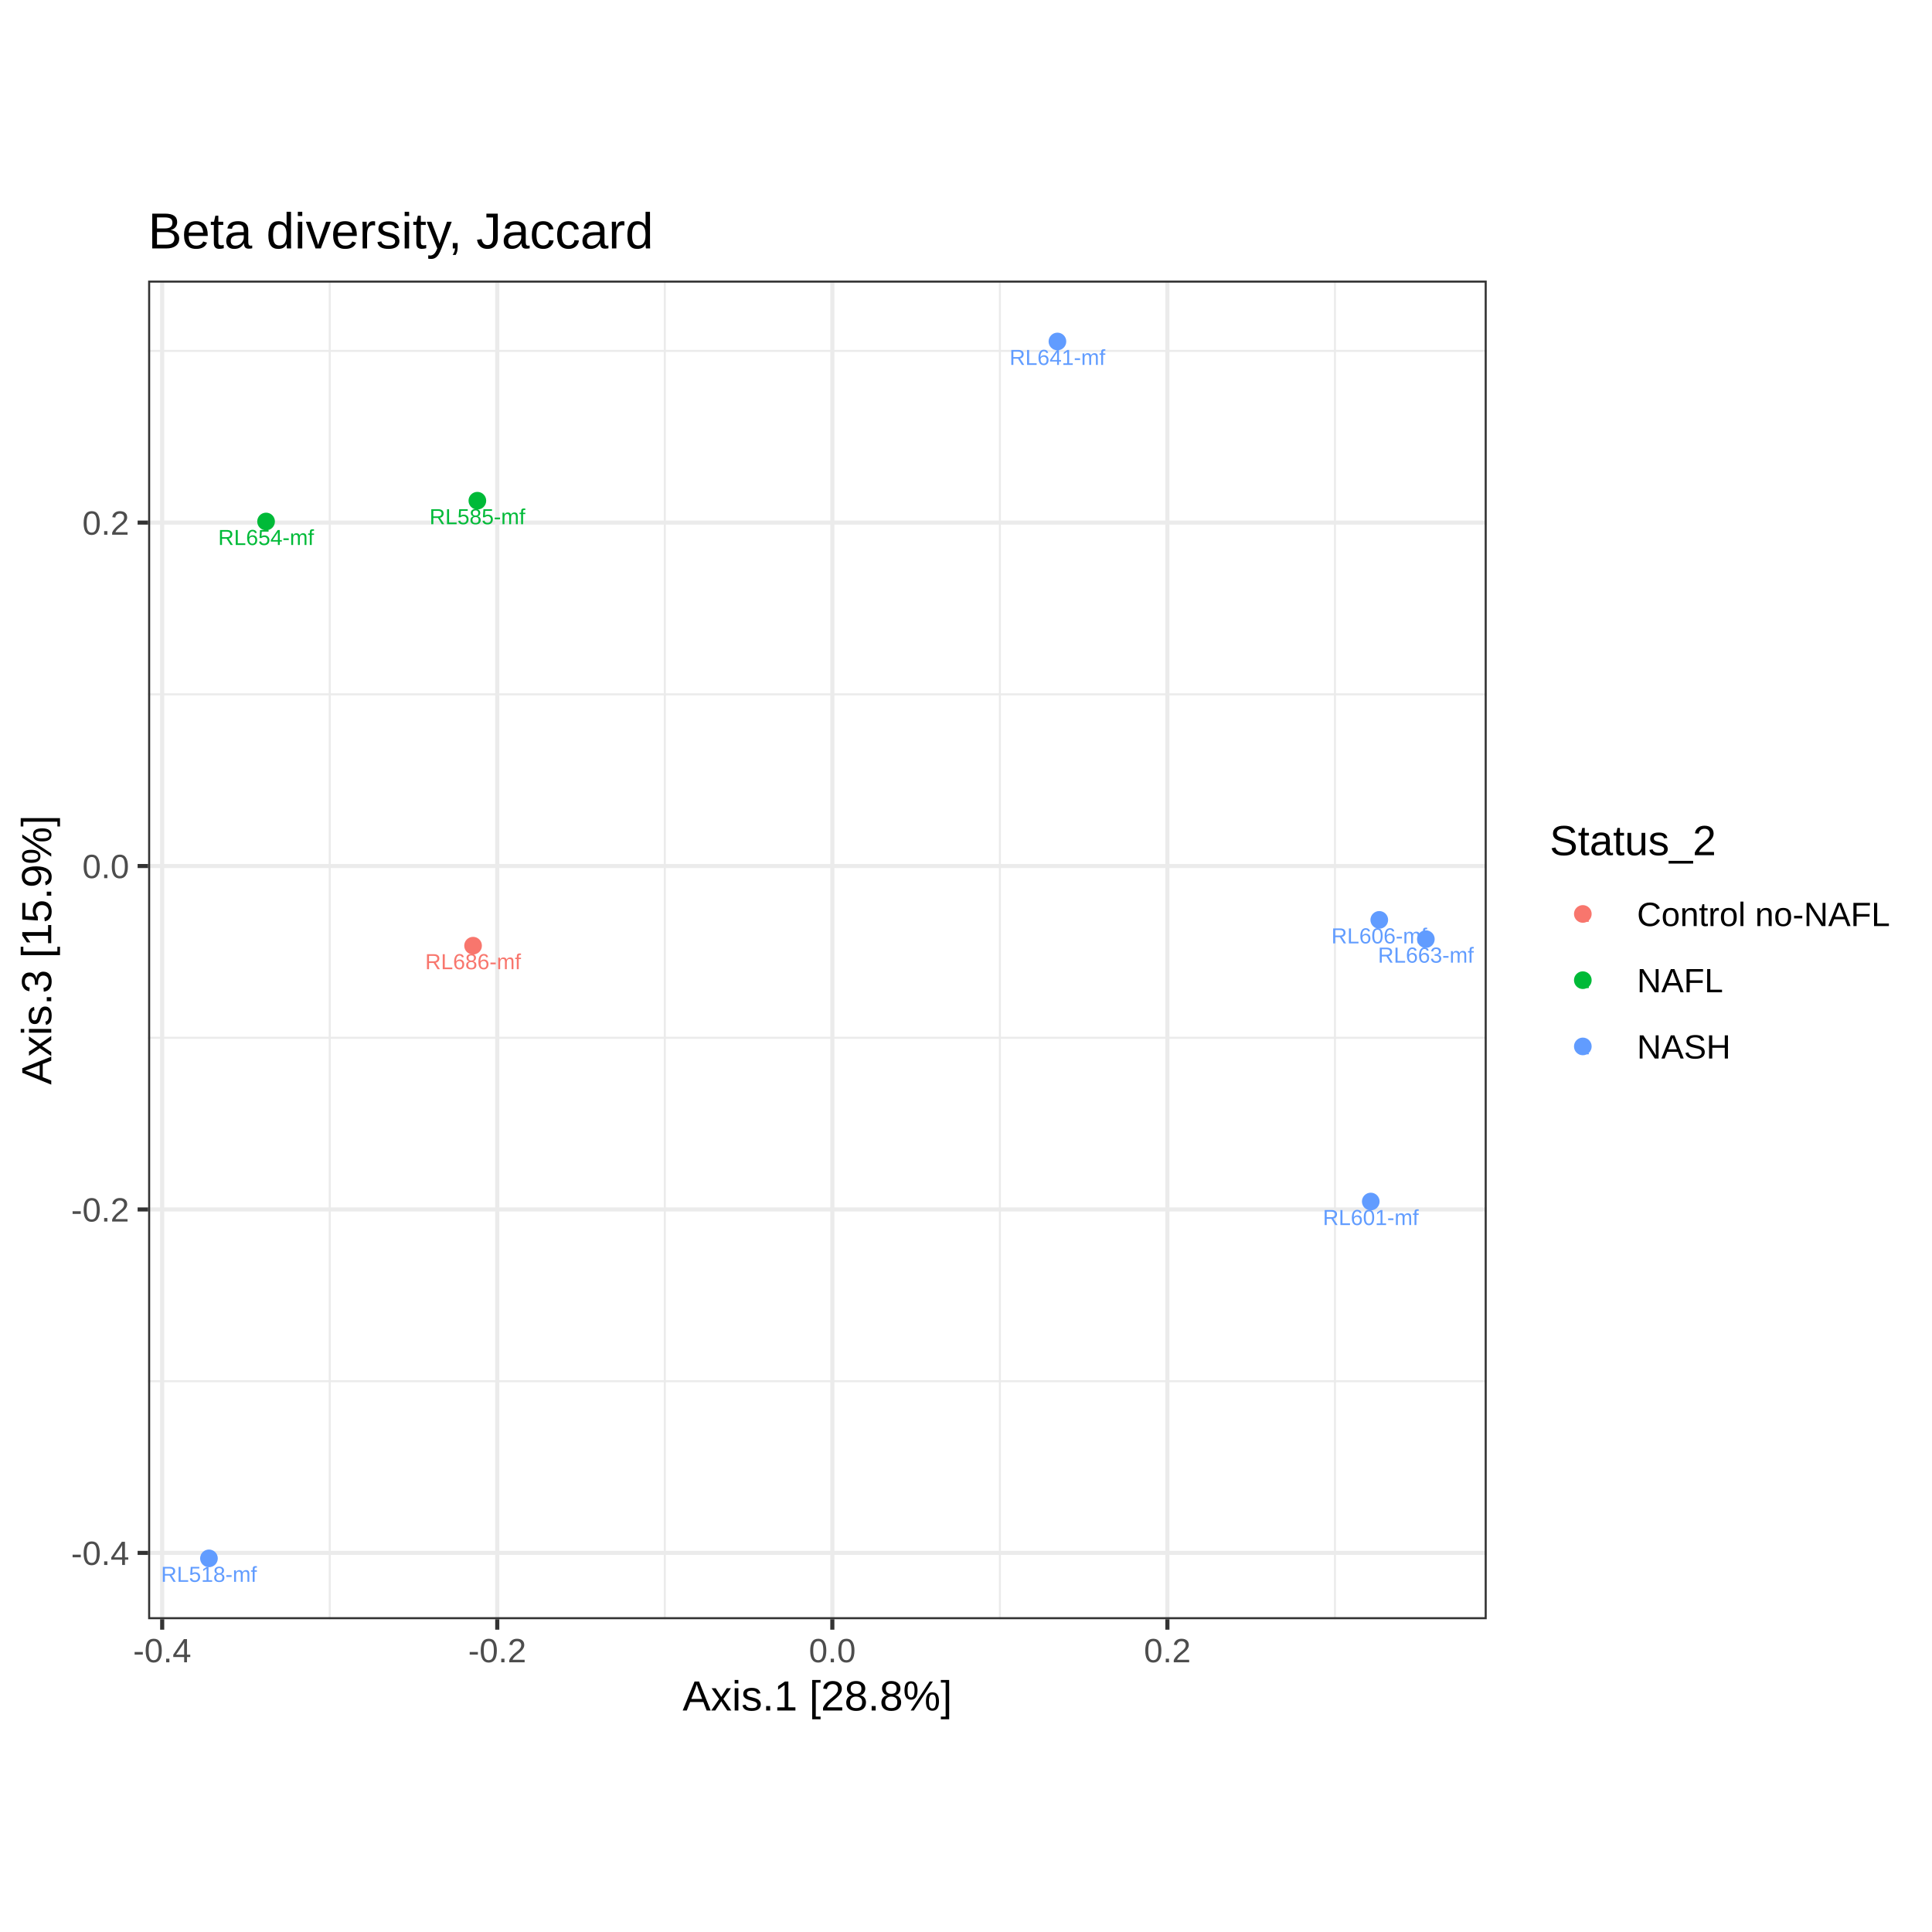
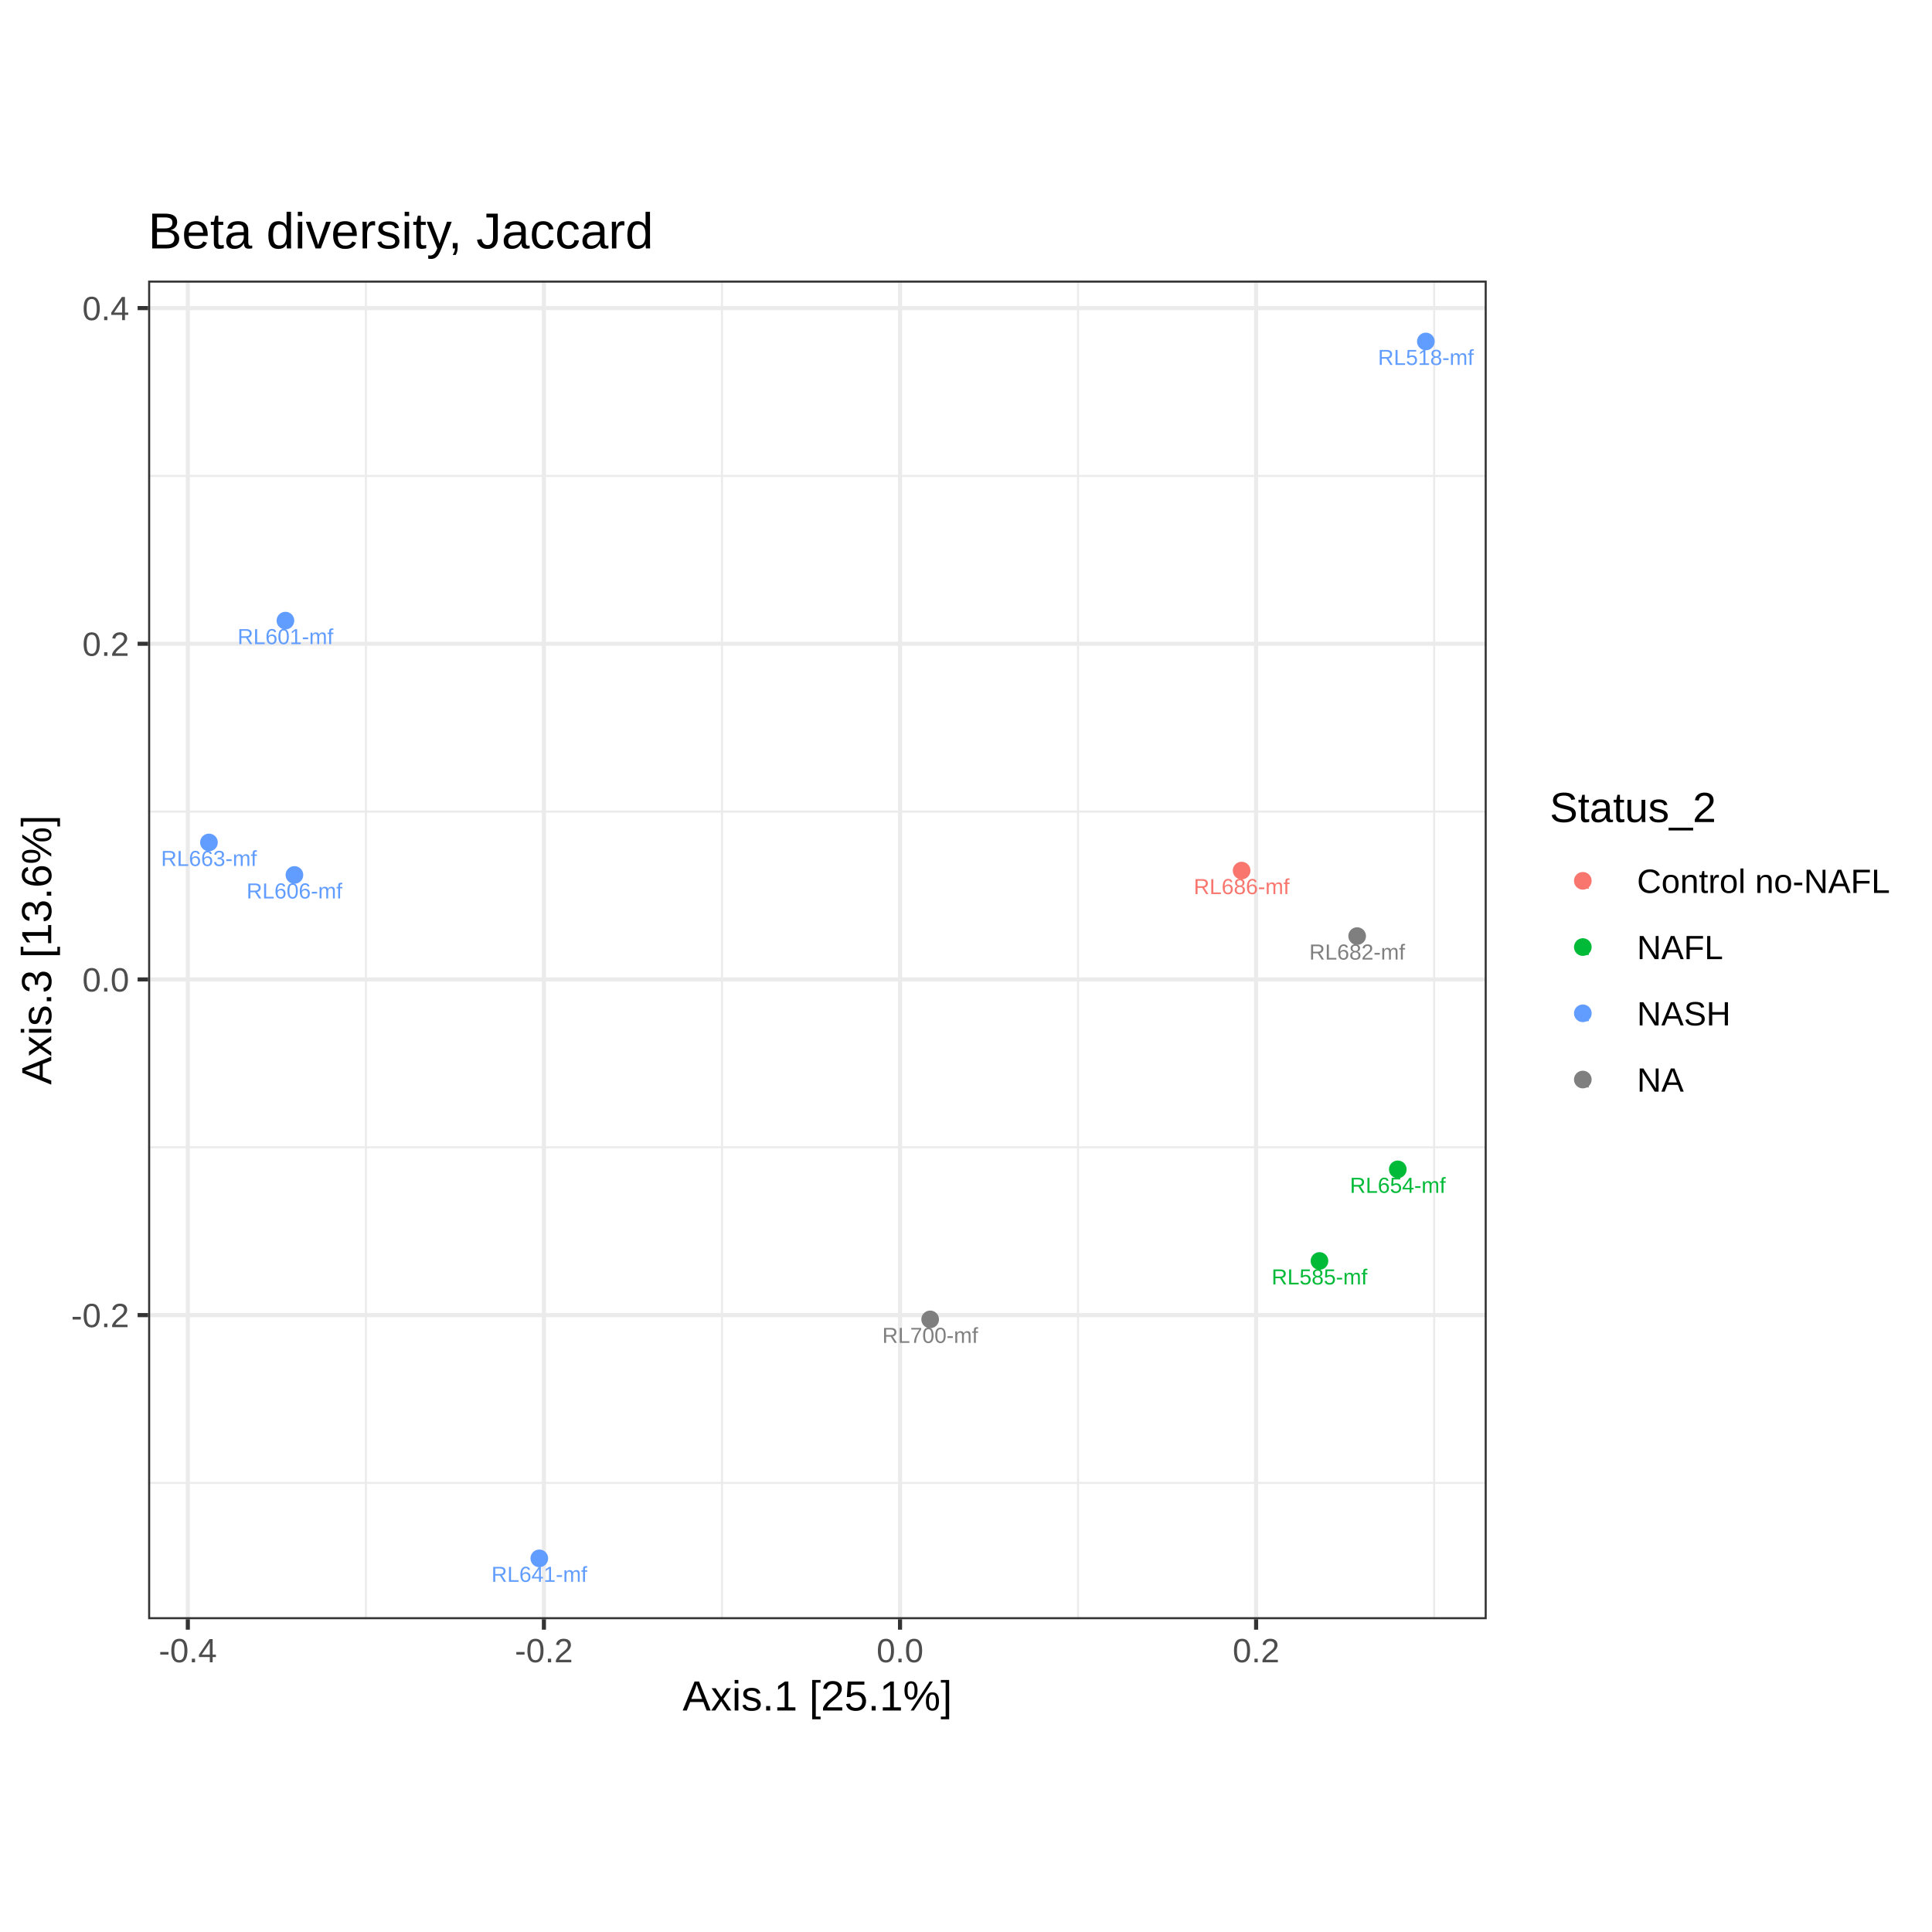
<svg xmlns="http://www.w3.org/2000/svg" class="svglite" width="504.00pt" height="504.00pt" viewBox="0 0 504.00 504.00">
  <defs>
    <style type="text/css">
    .svglite line, .svglite polyline, .svglite polygon, .svglite path, .svglite rect, .svglite circle {
      fill: none;
      stroke: #000000;
      stroke-linecap: round;
      stroke-linejoin: round;
      stroke-miterlimit: 10.00;
    }
    .svglite text {
      white-space: pre;
    }
  </style>
  </defs>
  <rect width="100%" height="100%" style="stroke: none; fill: #FFFFFF;" />
  <defs>
    <clipPath id="cpMC4wMHw1MDQuMDB8MC4wMHw1MDQuMDA=">
      <rect x="0.00" y="0.00" width="504.00" height="504.00" />
    </clipPath>
  </defs>
  <g clip-path="url(#cpMC4wMHw1MDQuMDB8MC4wMHw1MDQuMDA=)">
</g>
  <defs>
    <clipPath id="cpMC4wMHw1MDQuMDB8NDkuODd8NDU0LjEz">
      <rect x="0.00" y="49.87" width="504.00" height="404.26" />
    </clipPath>
  </defs>
  <g clip-path="url(#cpMC4wMHw1MDQuMDB8NDkuODd8NDU0LjEz)">
    <rect x="0.00" y="49.87" width="504.00" height="404.26" style="stroke-width: 1.07; stroke: #FFFFFF; fill: #FFFFFF;" />
  </g>
  <g clip-path="url(#cpMC4wMHw1MDQuMDB8MC4wMHw1MDQuMDA=)">
</g>
  <defs>
    <clipPath id="cpMzguNjR8Mzg3LjgzfDczLjIwfDQyMi40MA==">
      <rect x="38.64" y="73.20" width="349.20" height="349.20" />
    </clipPath>
  </defs>
  <g clip-path="url(#cpMzguNjR8Mzg3LjgzfDczLjIwfDQyMi40MA==)">
    <rect x="38.64" y="73.20" width="349.20" height="349.20" style="stroke-width: 1.07; stroke: none; fill: #FFFFFF;" />
-     <polyline points="38.64,360.31 387.83,360.31 " style="stroke-width: 0.53; stroke: #EBEBEB; stroke-linecap: butt;" />
-     <polyline points="38.64,270.72 387.83,270.72 " style="stroke-width: 0.53; stroke: #EBEBEB; stroke-linecap: butt;" />
-     <polyline points="38.64,181.13 387.83,181.13 " style="stroke-width: 0.53; stroke: #EBEBEB; stroke-linecap: butt;" />
-     <polyline points="38.64,91.54 387.83,91.54 " style="stroke-width: 0.53; stroke: #EBEBEB; stroke-linecap: butt;" />
-     <polyline points="86.02,422.40 86.02,73.20 " style="stroke-width: 0.53; stroke: #EBEBEB; stroke-linecap: butt;" />
-     <polyline points="173.43,422.40 173.43,73.20 " style="stroke-width: 0.53; stroke: #EBEBEB; stroke-linecap: butt;" />
-     <polyline points="260.84,422.40 260.84,73.20 " style="stroke-width: 0.53; stroke: #EBEBEB; stroke-linecap: butt;" />
-     <polyline points="348.25,422.40 348.25,73.20 " style="stroke-width: 0.53; stroke: #EBEBEB; stroke-linecap: butt;" />
-     <polyline points="38.64,405.10 387.83,405.10 " style="stroke-width: 1.07; stroke: #EBEBEB; stroke-linecap: butt;" />
-     <polyline points="38.64,315.51 387.83,315.51 " style="stroke-width: 1.07; stroke: #EBEBEB; stroke-linecap: butt;" />
-     <polyline points="38.64,225.92 387.83,225.92 " style="stroke-width: 1.07; stroke: #EBEBEB; stroke-linecap: butt;" />
-     <polyline points="38.64,136.33 387.83,136.33 " style="stroke-width: 1.07; stroke: #EBEBEB; stroke-linecap: butt;" />
-     <polyline points="42.31,422.40 42.31,73.20 " style="stroke-width: 1.07; stroke: #EBEBEB; stroke-linecap: butt;" />
-     <polyline points="129.72,422.40 129.72,73.20 " style="stroke-width: 1.07; stroke: #EBEBEB; stroke-linecap: butt;" />
-     <polyline points="217.13,422.40 217.13,73.20 " style="stroke-width: 1.07; stroke: #EBEBEB; stroke-linecap: butt;" />
-     <polyline points="304.54,422.40 304.54,73.20 " style="stroke-width: 1.07; stroke: #EBEBEB; stroke-linecap: butt;" />
-     <circle cx="123.41" cy="246.70" r="1.95" style="stroke-width: 0.71; stroke: #F8766D; fill: #F8766D;" />
-     <circle cx="371.96" cy="244.99" r="1.95" style="stroke-width: 0.71; stroke: #619CFF; fill: #619CFF;" />
-     <circle cx="69.41" cy="136.04" r="1.95" style="stroke-width: 0.71; stroke: #00BA38; fill: #00BA38;" />
-     <circle cx="275.85" cy="89.08" r="1.95" style="stroke-width: 0.71; stroke: #619CFF; fill: #619CFF;" />
-     <circle cx="359.81" cy="239.97" r="1.95" style="stroke-width: 0.71; stroke: #619CFF; fill: #619CFF;" />
-     <circle cx="357.59" cy="313.44" r="1.95" style="stroke-width: 0.71; stroke: #619CFF; fill: #619CFF;" />
-     <circle cx="124.53" cy="130.62" r="1.95" style="stroke-width: 0.71; stroke: #00BA38; fill: #00BA38;" />
-     <circle cx="54.51" cy="406.53" r="1.95" style="stroke-width: 0.71; stroke: #619CFF; fill: #619CFF;" />
-     <text x="123.41" y="252.83" text-anchor="middle" style="font-size: 5.69px;fill: #F8766D; font-family: &quot;Arial&quot;;" textLength="24.96px" lengthAdjust="spacingAndGlyphs">RL686-mf</text>
-     <text x="371.96" y="251.12" text-anchor="middle" style="font-size: 5.69px;fill: #619CFF; font-family: &quot;Arial&quot;;" textLength="24.96px" lengthAdjust="spacingAndGlyphs">RL663-mf</text>
-     <text x="69.41" y="142.17" text-anchor="middle" style="font-size: 5.69px;fill: #00BA38; font-family: &quot;Arial&quot;;" textLength="24.96px" lengthAdjust="spacingAndGlyphs">RL654-mf</text>
-     <text x="275.85" y="95.20" text-anchor="middle" style="font-size: 5.69px;fill: #619CFF; font-family: &quot;Arial&quot;;" textLength="24.96px" lengthAdjust="spacingAndGlyphs">RL641-mf</text>
-     <text x="359.81" y="246.10" text-anchor="middle" style="font-size: 5.69px;fill: #619CFF; font-family: &quot;Arial&quot;;" textLength="24.96px" lengthAdjust="spacingAndGlyphs">RL606-mf</text>
-     <text x="357.59" y="319.57" text-anchor="middle" style="font-size: 5.69px;fill: #619CFF; font-family: &quot;Arial&quot;;" textLength="24.96px" lengthAdjust="spacingAndGlyphs">RL601-mf</text>
-     <text x="124.53" y="136.75" text-anchor="middle" style="font-size: 5.69px;fill: #00BA38; font-family: &quot;Arial&quot;;" textLength="24.96px" lengthAdjust="spacingAndGlyphs">RL585-mf</text>
-     <text x="54.51" y="412.65" text-anchor="middle" style="font-size: 5.69px;fill: #619CFF; font-family: &quot;Arial&quot;;" textLength="24.96px" lengthAdjust="spacingAndGlyphs">RL518-mf</text>
+     <polyline points="38.64,386.85 387.83,386.85 " style="stroke-width: 0.53; stroke: #EBEBEB; stroke-linecap: butt;" />
+     <polyline points="38.64,299.29 387.83,299.29 " style="stroke-width: 0.53; stroke: #EBEBEB; stroke-linecap: butt;" />
+     <polyline points="38.64,211.72 387.83,211.72 " style="stroke-width: 0.53; stroke: #EBEBEB; stroke-linecap: butt;" />
+     <polyline points="38.64,124.15 387.83,124.15 " style="stroke-width: 0.53; stroke: #EBEBEB; stroke-linecap: butt;" />
+     <polyline points="95.45,422.40 95.45,73.20 " style="stroke-width: 0.53; stroke: #EBEBEB; stroke-linecap: butt;" />
+     <polyline points="188.34,422.40 188.34,73.20 " style="stroke-width: 0.53; stroke: #EBEBEB; stroke-linecap: butt;" />
+     <polyline points="281.23,422.40 281.23,73.20 " style="stroke-width: 0.53; stroke: #EBEBEB; stroke-linecap: butt;" />
+     <polyline points="374.13,422.40 374.13,73.20 " style="stroke-width: 0.53; stroke: #EBEBEB; stroke-linecap: butt;" />
+     <polyline points="38.64,343.07 387.83,343.07 " style="stroke-width: 1.07; stroke: #EBEBEB; stroke-linecap: butt;" />
+     <polyline points="38.64,255.50 387.83,255.50 " style="stroke-width: 1.07; stroke: #EBEBEB; stroke-linecap: butt;" />
+     <polyline points="38.64,167.94 387.83,167.94 " style="stroke-width: 1.07; stroke: #EBEBEB; stroke-linecap: butt;" />
+     <polyline points="38.64,80.37 387.83,80.37 " style="stroke-width: 1.07; stroke: #EBEBEB; stroke-linecap: butt;" />
+     <polyline points="49.00,422.40 49.00,73.20 " style="stroke-width: 1.07; stroke: #EBEBEB; stroke-linecap: butt;" />
+     <polyline points="141.89,422.40 141.89,73.20 " style="stroke-width: 1.07; stroke: #EBEBEB; stroke-linecap: butt;" />
+     <polyline points="234.79,422.40 234.79,73.20 " style="stroke-width: 1.07; stroke: #EBEBEB; stroke-linecap: butt;" />
+     <polyline points="327.68,422.40 327.68,73.20 " style="stroke-width: 1.07; stroke: #EBEBEB; stroke-linecap: butt;" />
+     <circle cx="242.65" cy="344.19" r="1.95" style="stroke-width: 0.71; stroke: #7F7F7F; fill: #7F7F7F;" />
+     <circle cx="323.90" cy="227.11" r="1.95" style="stroke-width: 0.71; stroke: #F8766D; fill: #F8766D;" />
+     <circle cx="354.04" cy="244.20" r="1.95" style="stroke-width: 0.71; stroke: #7F7F7F; fill: #7F7F7F;" />
+     <circle cx="54.51" cy="219.77" r="1.95" style="stroke-width: 0.71; stroke: #619CFF; fill: #619CFF;" />
+     <circle cx="364.64" cy="305.05" r="1.95" style="stroke-width: 0.71; stroke: #00BA38; fill: #00BA38;" />
+     <circle cx="140.69" cy="406.53" r="1.95" style="stroke-width: 0.71; stroke: #619CFF; fill: #619CFF;" />
+     <circle cx="76.81" cy="228.25" r="1.95" style="stroke-width: 0.71; stroke: #619CFF; fill: #619CFF;" />
+     <circle cx="74.46" cy="161.90" r="1.95" style="stroke-width: 0.71; stroke: #619CFF; fill: #619CFF;" />
+     <circle cx="344.21" cy="328.95" r="1.95" style="stroke-width: 0.71; stroke: #00BA38; fill: #00BA38;" />
+     <circle cx="371.96" cy="89.08" r="1.95" style="stroke-width: 0.71; stroke: #619CFF; fill: #619CFF;" />
+     <text x="242.65" y="350.32" text-anchor="middle" style="font-size: 5.69px;fill: #7F7F7F; font-family: &quot;Arial&quot;;" textLength="24.96px" lengthAdjust="spacingAndGlyphs">RL700-mf</text>
+     <text x="323.90" y="233.24" text-anchor="middle" style="font-size: 5.69px;fill: #F8766D; font-family: &quot;Arial&quot;;" textLength="24.96px" lengthAdjust="spacingAndGlyphs">RL686-mf</text>
+     <text x="354.04" y="250.32" text-anchor="middle" style="font-size: 5.69px;fill: #7F7F7F; font-family: &quot;Arial&quot;;" textLength="24.96px" lengthAdjust="spacingAndGlyphs">RL682-mf</text>
+     <text x="54.51" y="225.90" text-anchor="middle" style="font-size: 5.69px;fill: #619CFF; font-family: &quot;Arial&quot;;" textLength="24.96px" lengthAdjust="spacingAndGlyphs">RL663-mf</text>
+     <text x="364.64" y="311.17" text-anchor="middle" style="font-size: 5.69px;fill: #00BA38; font-family: &quot;Arial&quot;;" textLength="24.96px" lengthAdjust="spacingAndGlyphs">RL654-mf</text>
+     <text x="140.69" y="412.65" text-anchor="middle" style="font-size: 5.69px;fill: #619CFF; font-family: &quot;Arial&quot;;" textLength="24.96px" lengthAdjust="spacingAndGlyphs">RL641-mf</text>
+     <text x="76.81" y="234.38" text-anchor="middle" style="font-size: 5.69px;fill: #619CFF; font-family: &quot;Arial&quot;;" textLength="24.96px" lengthAdjust="spacingAndGlyphs">RL606-mf</text>
+     <text x="74.46" y="168.03" text-anchor="middle" style="font-size: 5.69px;fill: #619CFF; font-family: &quot;Arial&quot;;" textLength="24.96px" lengthAdjust="spacingAndGlyphs">RL601-mf</text>
+     <text x="344.21" y="335.07" text-anchor="middle" style="font-size: 5.69px;fill: #00BA38; font-family: &quot;Arial&quot;;" textLength="24.96px" lengthAdjust="spacingAndGlyphs">RL585-mf</text>
+     <text x="371.96" y="95.20" text-anchor="middle" style="font-size: 5.69px;fill: #619CFF; font-family: &quot;Arial&quot;;" textLength="24.96px" lengthAdjust="spacingAndGlyphs">RL518-mf</text>
    <rect x="38.64" y="73.20" width="349.20" height="349.20" style="stroke-width: 1.07; stroke: #333333;" />
  </g>
  <g clip-path="url(#cpMC4wMHw1MDQuMDB8MC4wMHw1MDQuMDA=)">
-     <text x="33.71" y="408.25" text-anchor="end" style="font-size: 8.80px;fill: #4D4D4D; font-family: &quot;Arial&quot;;" textLength="15.16px" lengthAdjust="spacingAndGlyphs">-0.4</text>
-     <text x="33.71" y="318.67" text-anchor="end" style="font-size: 8.80px;fill: #4D4D4D; font-family: &quot;Arial&quot;;" textLength="15.16px" lengthAdjust="spacingAndGlyphs">-0.2</text>
-     <text x="33.71" y="229.08" text-anchor="end" style="font-size: 8.80px;fill: #4D4D4D; font-family: &quot;Arial&quot;;" textLength="12.23px" lengthAdjust="spacingAndGlyphs">0.0</text>
-     <text x="33.71" y="139.49" text-anchor="end" style="font-size: 8.80px;fill: #4D4D4D; font-family: &quot;Arial&quot;;" textLength="12.23px" lengthAdjust="spacingAndGlyphs">0.2</text>
-     <polyline points="35.90,405.10 38.64,405.10 " style="stroke-width: 1.07; stroke: #333333; stroke-linecap: butt;" />
-     <polyline points="35.90,315.51 38.64,315.51 " style="stroke-width: 1.07; stroke: #333333; stroke-linecap: butt;" />
-     <polyline points="35.90,225.92 38.64,225.92 " style="stroke-width: 1.07; stroke: #333333; stroke-linecap: butt;" />
-     <polyline points="35.90,136.33 38.64,136.33 " style="stroke-width: 1.07; stroke: #333333; stroke-linecap: butt;" />
-     <polyline points="42.31,425.14 42.31,422.40 " style="stroke-width: 1.07; stroke: #333333; stroke-linecap: butt;" />
-     <polyline points="129.72,425.14 129.72,422.40 " style="stroke-width: 1.07; stroke: #333333; stroke-linecap: butt;" />
-     <polyline points="217.13,425.14 217.13,422.40 " style="stroke-width: 1.07; stroke: #333333; stroke-linecap: butt;" />
-     <polyline points="304.54,425.14 304.54,422.40 " style="stroke-width: 1.07; stroke: #333333; stroke-linecap: butt;" />
-     <text x="42.31" y="433.64" text-anchor="middle" style="font-size: 8.80px;fill: #4D4D4D; font-family: &quot;Arial&quot;;" textLength="15.16px" lengthAdjust="spacingAndGlyphs">-0.4</text>
-     <text x="129.72" y="433.64" text-anchor="middle" style="font-size: 8.80px;fill: #4D4D4D; font-family: &quot;Arial&quot;;" textLength="15.16px" lengthAdjust="spacingAndGlyphs">-0.2</text>
-     <text x="217.13" y="433.64" text-anchor="middle" style="font-size: 8.80px;fill: #4D4D4D; font-family: &quot;Arial&quot;;" textLength="12.23px" lengthAdjust="spacingAndGlyphs">0.0</text>
-     <text x="304.54" y="433.64" text-anchor="middle" style="font-size: 8.80px;fill: #4D4D4D; font-family: &quot;Arial&quot;;" textLength="12.23px" lengthAdjust="spacingAndGlyphs">0.2</text>
-     <text x="213.24" y="446.22" text-anchor="middle" style="font-size: 11.00px; font-family: &quot;Arial&quot;;" textLength="76.41px" lengthAdjust="spacingAndGlyphs">Axis.1   [28.8%]</text>
-     <text transform="translate(13.37,247.80) rotate(-90)" text-anchor="middle" style="font-size: 11.00px; font-family: &quot;Arial&quot;;" textLength="76.41px" lengthAdjust="spacingAndGlyphs">Axis.3   [15.9%]</text>
-     <rect x="398.79" y="208.50" width="99.73" height="78.60" style="stroke-width: 1.07; stroke: none; fill: #FFFFFF;" />
-     <text x="404.27" y="223.09" style="font-size: 11.00px; font-family: &quot;Arial&quot;;" textLength="43.42px" lengthAdjust="spacingAndGlyphs">Status_2</text>
-     <rect x="404.27" y="229.78" width="17.28" height="17.28" style="stroke-width: 1.07; stroke: none; fill: #FFFFFF;" />
-     <circle cx="412.91" cy="238.42" r="1.95" style="stroke-width: 0.71; stroke: #F8766D; fill: #F8766D;" />
-     <text x="412.91" y="240.46" text-anchor="middle" style="font-size: 5.69px;fill: #F8766D; font-family: &quot;Arial&quot;;" textLength="3.16px" lengthAdjust="spacingAndGlyphs">a</text>
-     <rect x="404.27" y="247.06" width="17.28" height="17.28" style="stroke-width: 1.07; stroke: none; fill: #FFFFFF;" />
-     <circle cx="412.91" cy="255.70" r="1.95" style="stroke-width: 0.71; stroke: #00BA38; fill: #00BA38;" />
-     <text x="412.91" y="257.74" text-anchor="middle" style="font-size: 5.69px;fill: #00BA38; font-family: &quot;Arial&quot;;" textLength="3.16px" lengthAdjust="spacingAndGlyphs">a</text>
-     <rect x="404.27" y="264.34" width="17.28" height="17.28" style="stroke-width: 1.07; stroke: none; fill: #FFFFFF;" />
-     <circle cx="412.91" cy="272.98" r="1.95" style="stroke-width: 0.71; stroke: #619CFF; fill: #619CFF;" />
-     <text x="412.91" y="275.02" text-anchor="middle" style="font-size: 5.69px;fill: #619CFF; font-family: &quot;Arial&quot;;" textLength="3.16px" lengthAdjust="spacingAndGlyphs">a</text>
-     <text x="427.03" y="241.58" style="font-size: 8.80px; font-family: &quot;Arial&quot;;" textLength="66.01px" lengthAdjust="spacingAndGlyphs">Control no-NAFL</text>
-     <text x="427.03" y="258.86" style="font-size: 8.80px; font-family: &quot;Arial&quot;;" textLength="22.49px" lengthAdjust="spacingAndGlyphs">NAFL</text>
-     <text x="427.03" y="276.14" style="font-size: 8.80px; font-family: &quot;Arial&quot;;" textLength="24.44px" lengthAdjust="spacingAndGlyphs">NASH</text>
+     <text x="33.71" y="346.22" text-anchor="end" style="font-size: 8.80px;fill: #4D4D4D; font-family: &quot;Arial&quot;;" textLength="15.16px" lengthAdjust="spacingAndGlyphs">-0.2</text>
+     <text x="33.71" y="258.66" text-anchor="end" style="font-size: 8.80px;fill: #4D4D4D; font-family: &quot;Arial&quot;;" textLength="12.23px" lengthAdjust="spacingAndGlyphs">0.0</text>
+     <text x="33.71" y="171.09" text-anchor="end" style="font-size: 8.80px;fill: #4D4D4D; font-family: &quot;Arial&quot;;" textLength="12.23px" lengthAdjust="spacingAndGlyphs">0.2</text>
+     <text x="33.71" y="83.52" text-anchor="end" style="font-size: 8.80px;fill: #4D4D4D; font-family: &quot;Arial&quot;;" textLength="12.23px" lengthAdjust="spacingAndGlyphs">0.4</text>
+     <polyline points="35.90,343.07 38.64,343.07 " style="stroke-width: 1.07; stroke: #333333; stroke-linecap: butt;" />
+     <polyline points="35.90,255.50 38.64,255.50 " style="stroke-width: 1.07; stroke: #333333; stroke-linecap: butt;" />
+     <polyline points="35.90,167.94 38.64,167.94 " style="stroke-width: 1.07; stroke: #333333; stroke-linecap: butt;" />
+     <polyline points="35.90,80.37 38.64,80.37 " style="stroke-width: 1.07; stroke: #333333; stroke-linecap: butt;" />
+     <polyline points="49.00,425.14 49.00,422.40 " style="stroke-width: 1.07; stroke: #333333; stroke-linecap: butt;" />
+     <polyline points="141.89,425.14 141.89,422.40 " style="stroke-width: 1.07; stroke: #333333; stroke-linecap: butt;" />
+     <polyline points="234.79,425.14 234.79,422.40 " style="stroke-width: 1.07; stroke: #333333; stroke-linecap: butt;" />
+     <polyline points="327.68,425.14 327.68,422.40 " style="stroke-width: 1.07; stroke: #333333; stroke-linecap: butt;" />
+     <text x="49.00" y="433.64" text-anchor="middle" style="font-size: 8.80px;fill: #4D4D4D; font-family: &quot;Arial&quot;;" textLength="15.16px" lengthAdjust="spacingAndGlyphs">-0.4</text>
+     <text x="141.89" y="433.64" text-anchor="middle" style="font-size: 8.80px;fill: #4D4D4D; font-family: &quot;Arial&quot;;" textLength="15.16px" lengthAdjust="spacingAndGlyphs">-0.2</text>
+     <text x="234.79" y="433.64" text-anchor="middle" style="font-size: 8.80px;fill: #4D4D4D; font-family: &quot;Arial&quot;;" textLength="12.23px" lengthAdjust="spacingAndGlyphs">0.0</text>
+     <text x="327.68" y="433.64" text-anchor="middle" style="font-size: 8.80px;fill: #4D4D4D; font-family: &quot;Arial&quot;;" textLength="12.23px" lengthAdjust="spacingAndGlyphs">0.2</text>
+     <text x="213.24" y="446.22" text-anchor="middle" style="font-size: 11.00px; font-family: &quot;Arial&quot;;" textLength="76.41px" lengthAdjust="spacingAndGlyphs">Axis.1   [25.1%]</text>
+     <text transform="translate(13.37,247.80) rotate(-90)" text-anchor="middle" style="font-size: 11.00px; font-family: &quot;Arial&quot;;" textLength="76.41px" lengthAdjust="spacingAndGlyphs">Axis.3   [13.6%]</text>
+     <rect x="398.79" y="199.86" width="99.73" height="95.88" style="stroke-width: 1.07; stroke: none; fill: #FFFFFF;" />
+     <text x="404.27" y="214.45" style="font-size: 11.00px; font-family: &quot;Arial&quot;;" textLength="43.42px" lengthAdjust="spacingAndGlyphs">Status_2</text>
+     <rect x="404.27" y="221.14" width="17.28" height="17.28" style="stroke-width: 1.07; stroke: none; fill: #FFFFFF;" />
+     <circle cx="412.91" cy="229.78" r="1.95" style="stroke-width: 0.71; stroke: #F8766D; fill: #F8766D;" />
+     <text x="412.91" y="231.82" text-anchor="middle" style="font-size: 5.69px;fill: #F8766D; font-family: &quot;Arial&quot;;" textLength="3.16px" lengthAdjust="spacingAndGlyphs">a</text>
+     <rect x="404.27" y="238.42" width="17.28" height="17.28" style="stroke-width: 1.07; stroke: none; fill: #FFFFFF;" />
+     <circle cx="412.91" cy="247.06" r="1.95" style="stroke-width: 0.71; stroke: #00BA38; fill: #00BA38;" />
+     <text x="412.91" y="249.10" text-anchor="middle" style="font-size: 5.69px;fill: #00BA38; font-family: &quot;Arial&quot;;" textLength="3.16px" lengthAdjust="spacingAndGlyphs">a</text>
+     <rect x="404.27" y="255.70" width="17.28" height="17.28" style="stroke-width: 1.07; stroke: none; fill: #FFFFFF;" />
+     <circle cx="412.91" cy="264.34" r="1.95" style="stroke-width: 0.71; stroke: #619CFF; fill: #619CFF;" />
+     <text x="412.91" y="266.38" text-anchor="middle" style="font-size: 5.69px;fill: #619CFF; font-family: &quot;Arial&quot;;" textLength="3.16px" lengthAdjust="spacingAndGlyphs">a</text>
+     <rect x="404.27" y="272.98" width="17.28" height="17.28" style="stroke-width: 1.07; stroke: none; fill: #FFFFFF;" />
+     <circle cx="412.91" cy="281.62" r="1.95" style="stroke-width: 0.71; stroke: #7F7F7F; fill: #7F7F7F;" />
+     <text x="412.91" y="283.66" text-anchor="middle" style="font-size: 5.69px;fill: #7F7F7F; font-family: &quot;Arial&quot;;" textLength="3.16px" lengthAdjust="spacingAndGlyphs">a</text>
+     <text x="427.03" y="232.94" style="font-size: 8.80px; font-family: &quot;Arial&quot;;" textLength="66.01px" lengthAdjust="spacingAndGlyphs">Control no-NAFL</text>
+     <text x="427.03" y="250.22" style="font-size: 8.80px; font-family: &quot;Arial&quot;;" textLength="22.49px" lengthAdjust="spacingAndGlyphs">NAFL</text>
+     <text x="427.03" y="267.50" style="font-size: 8.80px; font-family: &quot;Arial&quot;;" textLength="24.44px" lengthAdjust="spacingAndGlyphs">NASH</text>
+     <text x="427.03" y="284.78" style="font-size: 8.80px; font-family: &quot;Arial&quot;;" textLength="12.22px" lengthAdjust="spacingAndGlyphs">NA</text>
    <text x="38.64" y="64.81" style="font-size: 13.20px; font-family: &quot;Arial&quot;;" textLength="132.70px" lengthAdjust="spacingAndGlyphs">Beta diversity, Jaccard</text>
  </g>
</svg>
